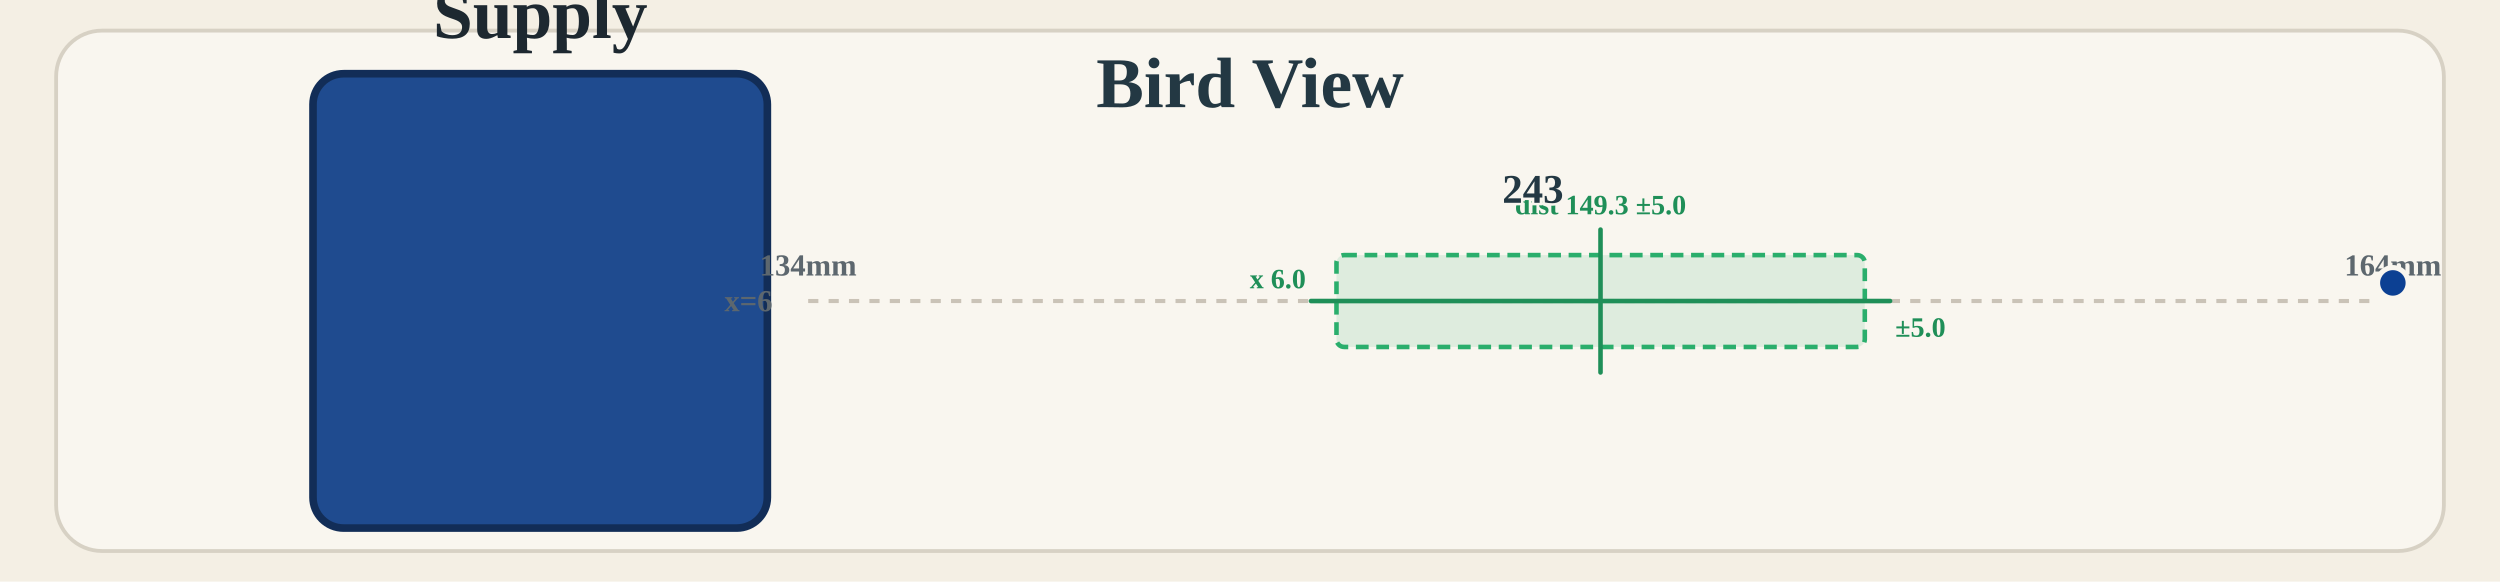
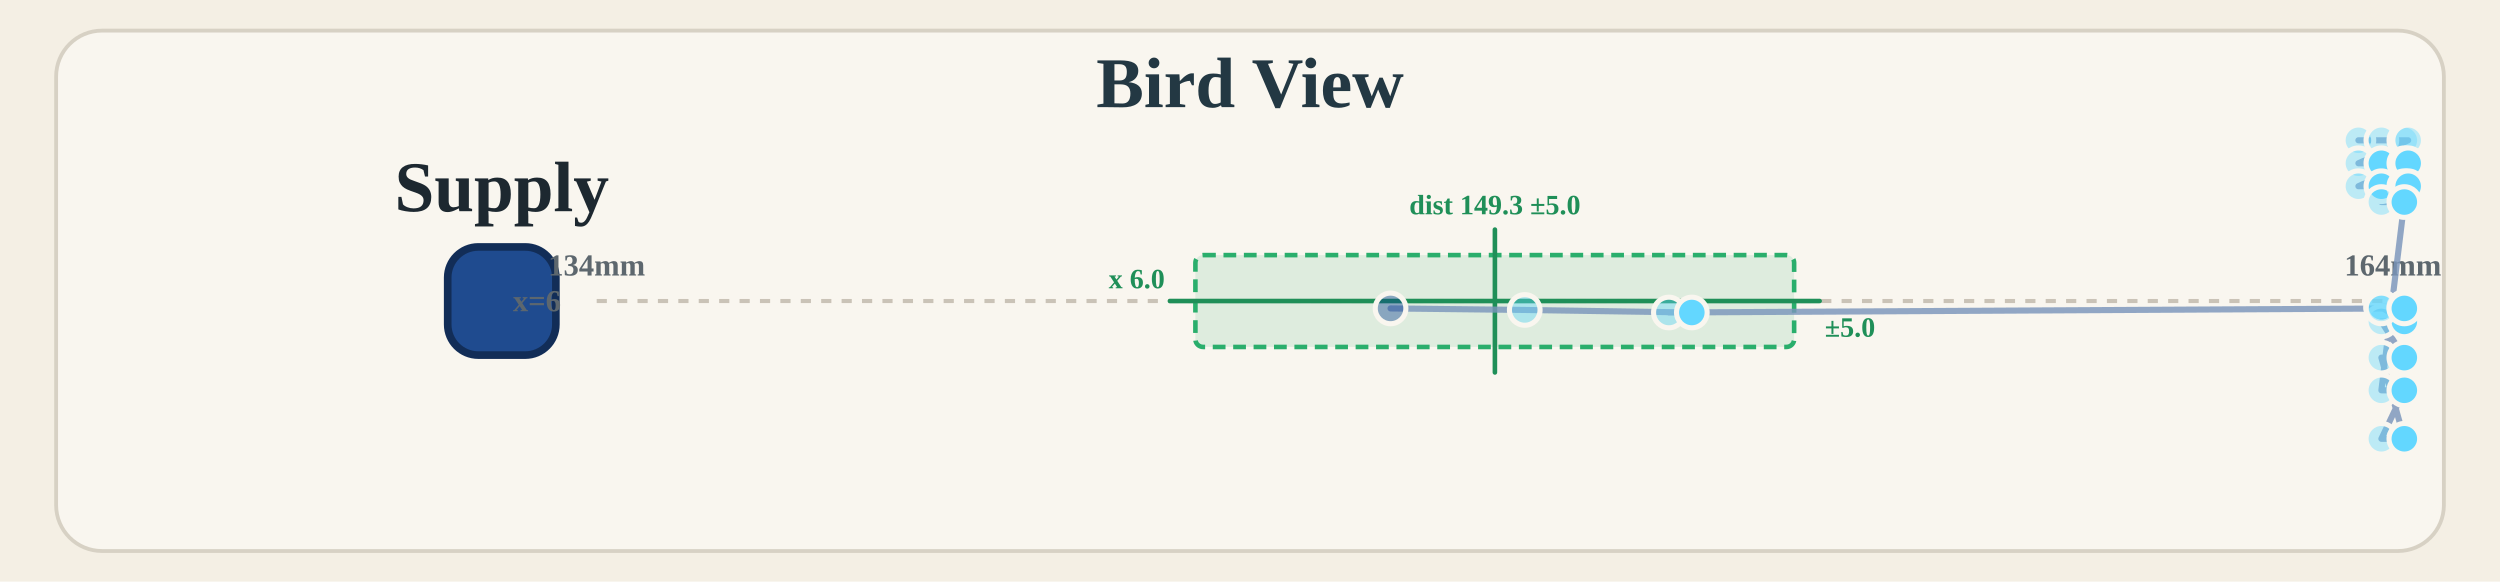
<svg xmlns="http://www.w3.org/2000/svg" width="980" height="228" viewBox="0 0 980 228">
  <rect width="100%" height="100%" fill="#f4efe4" />
  <rect x="22" y="12" width="936" height="204" rx="18" fill="#f9f6ef" stroke="#d7d1c4" stroke-width="1.5" />
  <text x="490.0" y="42.0" text-anchor="middle" font-size="28" font-weight="900" fill="#233843">Bird View</text>
-   <rect x="122.7" y="28.9" width="178.1" height="178.1" fill="#1f4b8f" stroke="#122d57" stroke-width="3" rx="12.0" />
-   <text x="211.8" y="14.9" text-anchor="middle" font-size="28" font-weight="600" fill="#1d2830">Supply</text>
-   <line x1="316.8" y1="118.0" x2="938.0" y2="118.0" stroke="#b7aea0" stroke-width="1.6" stroke-dasharray="4 4" opacity="0.7" />
-   <text x="316.8" y="108.0" text-anchor="middle" font-size="12" font-weight="600" fill="#5d676e">134mm</text>
+   <rect x="175.5" y="96.8" width="42.4" height="42.4" fill="#1f4b8f" stroke="#122d57" stroke-width="3" rx="12.0" />
+   <text x="196.7" y="82.8" text-anchor="middle" font-size="28" font-weight="600" fill="#1d2830">Supply</text>
+   <line x1="233.9" y1="118.0" x2="938.0" y2="118.0" stroke="#b7aea0" stroke-width="1.6" stroke-dasharray="4 4" opacity="0.7" />
+   <text x="233.9" y="108.0" text-anchor="middle" font-size="12" font-weight="600" fill="#5d676e">134mm</text>
  <text x="938.0" y="108.0" text-anchor="middle" font-size="12" font-weight="600" fill="#5d676e">164mm</text>
-   <text x="302.8" y="122.0" text-anchor="end" font-size="12" font-weight="700" fill="#5d676e">x=6</text>
-   <rect x="523.9" y="100.0" width="207.1" height="36.0" fill="#2aae6c" fill-opacity="0.13" stroke="#2aae6c" stroke-width="1.8" stroke-dasharray="5 3" rx="3" />
-   <line x1="627.4" y1="90.0" x2="627.4" y2="146.0" stroke="#1f8f58" stroke-width="1.8" stroke-linecap="round" />
-   <line x1="513.9" y1="118.0" x2="740.9" y2="118.0" stroke="#1f8f58" stroke-width="1.8" stroke-linecap="round" />
-   <text x="627.4" y="84.0" text-anchor="middle" font-size="11" font-weight="800" fill="#1f8f58">dist 149.3 ±5.0</text>
-   <text x="511.9" y="113.0" text-anchor="end" font-size="11" font-weight="800" fill="#1f8f58">x 6.0</text>
-   <text x="742.9" y="132.0" text-anchor="start" font-size="11" font-weight="700" fill="#1f8f58">±5.0</text>
-   <polyline class="step-history-path" points="938.0,115.3 938.0,114.9 938.0,113.5 938.0,112.4 938.0,111.5 938.0,110.9" fill="none" stroke="#7a95bb" stroke-width="2.4" stroke-linecap="round" stroke-linejoin="round" opacity="0.82" />
-   <circle class="step-history-dot" data-trend="unknown" data-entry="{&quot;view&quot;: &quot;bird&quot;, &quot;idx&quot;: 0, &quot;dist&quot;: 250.2, &quot;x&quot;: 6.77, &quot;y&quot;: 9.17, &quot;act&quot;: null, &quot;score&quot;: null, &quot;note&quot;: &quot;[ACT] F 50% (pwm=178, power=0.648, 277ms)&quot;, &quot;trend&quot;: &quot;unknown&quot;}" cx="938.0" cy="115.3" r="6.0" fill="#63d7ff" fill-opacity="0.98" stroke="#f9f6ef" stroke-width="2" style="cursor:pointer" />
-   <circle class="step-history-dot" data-trend="closer" data-entry="{&quot;view&quot;: &quot;bird&quot;, &quot;idx&quot;: 1, &quot;dist&quot;: 248.8, &quot;x&quot;: 6.9, &quot;y&quot;: 9.17, &quot;act&quot;: null, &quot;score&quot;: null, &quot;note&quot;: &quot;[ACT] F 50% (pwm=178, power=0.648, 277ms)&quot;, &quot;trend&quot;: &quot;closer&quot;}" cx="938.0" cy="114.9" r="6.0" fill="#63d7ff" fill-opacity="0.98" stroke="#f9f6ef" stroke-width="2" style="cursor:pointer" />
-   <circle class="step-history-dot" data-trend="closer" data-entry="{&quot;view&quot;: &quot;bird&quot;, &quot;idx&quot;: 2, &quot;dist&quot;: 247.2, &quot;x&quot;: 7.29, &quot;y&quot;: 9.17, &quot;act&quot;: null, &quot;score&quot;: null, &quot;note&quot;: &quot;[ACT] F 50% (pwm=178, power=0.648, 277ms)&quot;, &quot;trend&quot;: &quot;closer&quot;}" cx="938.0" cy="113.5" r="6.0" fill="#63d7ff" fill-opacity="0.98" stroke="#f9f6ef" stroke-width="2" style="cursor:pointer" />
-   <circle class="step-history-dot" data-trend="closer" data-entry="{&quot;view&quot;: &quot;bird&quot;, &quot;idx&quot;: 3, &quot;dist&quot;: 245.7, &quot;x&quot;: 7.58, &quot;y&quot;: 9.18, &quot;act&quot;: null, &quot;score&quot;: null, &quot;note&quot;: &quot;[ACT] F 50% (pwm=178, power=0.648, 277ms)&quot;, &quot;trend&quot;: &quot;closer&quot;}" cx="938.0" cy="112.4" r="6.0" fill="#63d7ff" fill-opacity="0.98" stroke="#f9f6ef" stroke-width="2" style="cursor:pointer" />
-   <circle class="step-history-dot" data-trend="closer" data-entry="{&quot;view&quot;: &quot;bird&quot;, &quot;idx&quot;: 4, &quot;dist&quot;: 244.3, &quot;x&quot;: 7.83, &quot;y&quot;: 9.18, &quot;act&quot;: null, &quot;score&quot;: null, &quot;note&quot;: &quot;[ACT] F 50% (pwm=178, power=0.648, 277ms)&quot;, &quot;trend&quot;: &quot;closer&quot;}" cx="938.0" cy="111.5" r="6.0" fill="#63d7ff" fill-opacity="0.98" stroke="#f9f6ef" stroke-width="2" style="cursor:pointer" />
-   <circle class="step-history-dot" data-trend="closer" data-entry="{&quot;view&quot;: &quot;bird&quot;, &quot;idx&quot;: 5, &quot;dist&quot;: 242.9, &quot;x&quot;: 8.0, &quot;y&quot;: 9.18, &quot;act&quot;: null, &quot;score&quot;: null, &quot;note&quot;: &quot;[ACT] F 50% (pwm=178, power=0.648, 277ms)&quot;, &quot;trend&quot;: &quot;closer&quot;}" cx="938.0" cy="110.9" r="6.0" fill="#0b3d91" fill-opacity="0.98" stroke="#f9f6ef" stroke-width="2" style="cursor:pointer" />
-   <text x="600.9" y="79.5" text-anchor="middle" font-size="16" font-weight="600" fill="#233843" stroke="#f9f6ef" stroke-width="2" paint-order="stroke">243</text>
+   <text x="219.9" y="122.0" text-anchor="end" font-size="12" font-weight="700" fill="#5d676e">x=6</text>
+   <rect x="468.6" y="100.0" width="234.7" height="36.0" fill="#2aae6c" fill-opacity="0.13" stroke="#2aae6c" stroke-width="1.8" stroke-dasharray="5 3" rx="3" />
+   <line x1="586.0" y1="90.0" x2="586.0" y2="146.0" stroke="#1f8f58" stroke-width="1.8" stroke-linecap="round" />
+   <line x1="458.6" y1="118.0" x2="713.3" y2="118.0" stroke="#1f8f58" stroke-width="1.8" stroke-linecap="round" />
+   <text x="586.0" y="84.0" text-anchor="middle" font-size="11" font-weight="800" fill="#1f8f58">dist 149.3 ±5.0</text>
+   <text x="456.6" y="113.0" text-anchor="end" font-size="11" font-weight="800" fill="#1f8f58">x 6.0</text>
+   <text x="715.3" y="132.0" text-anchor="start" font-size="11" font-weight="700" fill="#1f8f58">±5.0</text>
+   <polyline class="step-history-path" points="924.5,55.0 933.5,55.0 942.5,55.0 944.0,55.0 924.5,64.0 933.5,64.0 942.5,64.0 944.0,64.0 924.5,73.0 933.5,73.0 942.5,73.0 944.0,73.0 933.5,79.2 942.5,79.2 933.5,153.0 942.5,153.0 933.5,172.0 942.5,172.0 933.5,140.2 942.5,140.2 933.5,126.0 942.5,126.0 933.5,120.5 942.5,120.5 933.5,120.3 942.5,120.3 933.5,120.9 942.5,120.9 654.2,122.5 663.2,122.5 597.7,121.5 545.1,120.9" fill="none" stroke="#7a95bb" stroke-width="2.4" stroke-linecap="round" stroke-linejoin="round" opacity="0.82" />
+   <circle class="step-history-dot" data-trend="unknown" data-entry="{&quot;view&quot;: &quot;bird&quot;, &quot;idx&quot;: 0, &quot;dist&quot;: 326.3, &quot;x&quot;: 73.99, &quot;y&quot;: 2.76, &quot;act&quot;: null, &quot;score&quot;: null, &quot;note&quot;: null, &quot;trend&quot;: &quot;unknown&quot;}" cx="924.5" cy="55.0" r="6.0" fill="#63d7ff" fill-opacity="0.4" stroke="#f9f6ef" stroke-width="2" style="cursor:pointer" />
+   <circle class="step-history-dot" data-trend="further" data-entry="{&quot;view&quot;: &quot;bird&quot;, &quot;idx&quot;: 1, &quot;dist&quot;: 327.1, &quot;x&quot;: 73.97, &quot;y&quot;: 2.76, &quot;act&quot;: null, &quot;score&quot;: null, &quot;note&quot;: null, &quot;trend&quot;: &quot;further&quot;}" cx="933.5" cy="55.0" r="6.0" fill="#63d7ff" fill-opacity="0.4" stroke="#f9f6ef" stroke-width="2" style="cursor:pointer" />
+   <circle class="step-history-dot" data-trend="neutral" data-entry="{&quot;view&quot;: &quot;bird&quot;, &quot;idx&quot;: 2, &quot;dist&quot;: 327.4, &quot;x&quot;: 73.97, &quot;y&quot;: 2.76, &quot;act&quot;: null, &quot;score&quot;: null, &quot;note&quot;: null, &quot;trend&quot;: &quot;neutral&quot;}" cx="942.5" cy="55.0" r="6.0" fill="#63d7ff" fill-opacity="0.4" stroke="#f9f6ef" stroke-width="2" style="cursor:pointer" />
+   <circle class="step-history-dot" data-trend="neutral" data-entry="{&quot;view&quot;: &quot;bird&quot;, &quot;idx&quot;: 3, &quot;dist&quot;: 327.1, &quot;x&quot;: 73.99, &quot;y&quot;: 2.76, &quot;act&quot;: null, &quot;score&quot;: null, &quot;note&quot;: null, &quot;trend&quot;: &quot;neutral&quot;}" cx="944.0" cy="55.0" r="6.0" fill="#63d7ff" fill-opacity="0.4" stroke="#f9f6ef" stroke-width="2" style="cursor:pointer" />
+   <circle class="step-history-dot" data-trend="closer" data-entry="{&quot;view&quot;: &quot;bird&quot;, &quot;idx&quot;: 4, &quot;dist&quot;: 322.2, &quot;x&quot;: 70.34, &quot;y&quot;: 2.8, &quot;act&quot;: null, &quot;score&quot;: null, &quot;note&quot;: null, &quot;trend&quot;: &quot;closer&quot;}" cx="924.5" cy="64.0" r="6.0" fill="#63d7ff" fill-opacity="0.4" stroke="#f9f6ef" stroke-width="2" style="cursor:pointer" />
+   <circle class="step-history-dot" data-trend="neutral" data-entry="{&quot;view&quot;: &quot;bird&quot;, &quot;idx&quot;: 5, &quot;dist&quot;: 322.2, &quot;x&quot;: 70.34, &quot;y&quot;: 2.8, &quot;act&quot;: &quot;F 100% (pwm=198, power=0.740, 400ms, FWD+LEFT-CURVE | Matching curve: forwardLeft_backRight fwd trial 10 (x_gap_ref=13.452mm); Turning L_motor at 1 power (B) and R_motor at 199 power (F) for 400ms to close dist +177.4mm and x_axis +67.9mm.)&quot;, &quot;score&quot;: 100, &quot;note&quot;: &quot;FWD+LEFT-CURVE | Matching curve: forwardLeft_backRight fwd trial 10 (x_gap_ref=13.452mm); Turning L_motor at 1 power (B) and R_motor at 199 power (F) for 400ms to close dist +177.4mm and x_axis +67.9mm.&quot;, &quot;trend&quot;: &quot;neutral&quot;}" cx="933.5" cy="64.0" r="6.0" fill="#63d7ff" fill-opacity="1.0" stroke="#f9f6ef" stroke-width="2" style="cursor:pointer" />
+   <circle class="step-history-dot" data-trend="closer" data-entry="{&quot;view&quot;: &quot;bird&quot;, &quot;idx&quot;: 6, &quot;dist&quot;: 306.0, &quot;x&quot;: 59.38, &quot;y&quot;: 2.84, &quot;act&quot;: &quot;F 100% (pwm=198, power=0.740, 400ms, FWD+LEFT-CURVE | Matching curve: forwardLeft_backRight fwd trial 10 (x_gap_ref=13.452mm); Turning L_motor at 1 power (B) and R_motor at 199 power (F) for 400ms to close dist +177.4mm and x_axis +67.9mm.)&quot;, &quot;score&quot;: 100, &quot;note&quot;: &quot;FWD+LEFT-CURVE | Matching curve: forwardLeft_backRight fwd trial 10 (x_gap_ref=13.452mm); Turning L_motor at 1 power (B) and R_motor at 199 power (F) for 400ms to close dist +177.4mm and x_axis +67.9mm.&quot;, &quot;trend&quot;: &quot;closer&quot;}" cx="942.5" cy="64.0" r="6.0" fill="#63d7ff" fill-opacity="0.4" stroke="#f9f6ef" stroke-width="2" style="cursor:pointer" />
+   <circle class="step-history-dot" data-trend="neutral" data-entry="{&quot;view&quot;: &quot;bird&quot;, &quot;idx&quot;: 7, &quot;dist&quot;: 306.0, &quot;x&quot;: 59.38, &quot;y&quot;: 2.84, &quot;act&quot;: &quot;F 100% (pwm=198, power=0.740, 400ms, FWD+LEFT-CURVE | Matching curve: forwardLeft_backRight fwd trial 10 (x_gap_ref=13.452mm); Turning L_motor at 1 power (B) and R_motor at 199 power (F) for 400ms to close dist +174.1mm and x_axis +65.5mm.)&quot;, &quot;score&quot;: 100, &quot;note&quot;: &quot;FWD+LEFT-CURVE | Matching curve: forwardLeft_backRight fwd trial 10 (x_gap_ref=13.452mm); Turning L_motor at 1 power (B) and R_motor at 199 power (F) for 400ms to close dist +174.1mm and x_axis +65.5mm.&quot;, &quot;trend&quot;: &quot;neutral&quot;}" cx="944.0" cy="64.0" r="6.0" fill="#63d7ff" fill-opacity="1.0" stroke="#f9f6ef" stroke-width="2" style="cursor:pointer" />
+   <circle class="step-history-dot" data-trend="closer" data-entry="{&quot;view&quot;: &quot;bird&quot;, &quot;idx&quot;: 8, &quot;dist&quot;: 286.0, &quot;x&quot;: 48.22, &quot;y&quot;: 2.89, &quot;act&quot;: &quot;F 100% (pwm=198, power=0.740, 400ms, FWD+LEFT-CURVE | Matching curve: forwardLeft_backRight fwd trial 10 (x_gap_ref=13.452mm); Turning L_motor at 1 power (B) and R_motor at 199 power (F) for 400ms to close dist +174.1mm and x_axis +65.5mm.)&quot;, &quot;score&quot;: 100, &quot;note&quot;: &quot;FWD+LEFT-CURVE | Matching curve: forwardLeft_backRight fwd trial 10 (x_gap_ref=13.452mm); Turning L_motor at 1 power (B) and R_motor at 199 power (F) for 400ms to close dist +174.1mm and x_axis +65.5mm.&quot;, &quot;trend&quot;: &quot;closer&quot;}" cx="924.5" cy="73.0" r="6.0" fill="#63d7ff" fill-opacity="0.4" stroke="#f9f6ef" stroke-width="2" style="cursor:pointer" />
+   <circle class="step-history-dot" data-trend="neutral" data-entry="{&quot;view&quot;: &quot;bird&quot;, &quot;idx&quot;: 9, &quot;dist&quot;: 286.0, &quot;x&quot;: 48.22, &quot;y&quot;: 2.89, &quot;act&quot;: &quot;F 100% (pwm=198, power=0.740, 400ms, FWD+LEFT-CURVE | Matching curve: forwardLeft_backRight fwd trial 10 (x_gap_ref=13.452mm); Turning L_motor at 1 power (B) and R_motor at 199 power (F) for 400ms to close dist +158.8mm and x_axis +54.5mm.)&quot;, &quot;score&quot;: 100, &quot;note&quot;: &quot;FWD+LEFT-CURVE | Matching curve: forwardLeft_backRight fwd trial 10 (x_gap_ref=13.452mm); Turning L_motor at 1 power (B) and R_motor at 199 power (F) for 400ms to close dist +158.8mm and x_axis +54.5mm.&quot;, &quot;trend&quot;: &quot;neutral&quot;}" cx="933.5" cy="73.0" r="6.0" fill="#63d7ff" fill-opacity="1.0" stroke="#f9f6ef" stroke-width="2" style="cursor:pointer" />
+   <circle class="step-history-dot" data-trend="closer" data-entry="{&quot;view&quot;: &quot;bird&quot;, &quot;idx&quot;: 10, &quot;dist&quot;: 266.3, &quot;x&quot;: 34.15, &quot;y&quot;: 3.06, &quot;act&quot;: &quot;F 100% (pwm=198, power=0.740, 400ms, FWD+LEFT-CURVE | Matching curve: forwardLeft_backRight fwd trial 10 (x_gap_ref=13.452mm); Turning L_motor at 1 power (B) and R_motor at 199 power (F) for 400ms to close dist +158.8mm and x_axis +54.5mm.)&quot;, &quot;score&quot;: 100, &quot;note&quot;: &quot;FWD+LEFT-CURVE | Matching curve: forwardLeft_backRight fwd trial 10 (x_gap_ref=13.452mm); Turning L_motor at 1 power (B) and R_motor at 199 power (F) for 400ms to close dist +158.8mm and x_axis +54.5mm.&quot;, &quot;trend&quot;: &quot;closer&quot;}" cx="942.5" cy="73.0" r="6.0" fill="#63d7ff" fill-opacity="0.4" stroke="#f9f6ef" stroke-width="2" style="cursor:pointer" />
+   <circle class="step-history-dot" data-trend="neutral" data-entry="{&quot;view&quot;: &quot;bird&quot;, &quot;idx&quot;: 11, &quot;dist&quot;: 266.3, &quot;x&quot;: 34.15, &quot;y&quot;: 3.06, &quot;act&quot;: &quot;F 100% (pwm=198, power=0.740, 400ms, FWD+LEFT-CURVE | Matching curve: forwardLeft_backRight fwd trial 10 (x_gap_ref=13.452mm); Turning L_motor at 1 power (B) and R_motor at 199 power (F) for 400ms to close dist +138.9mm and x_axis +43.5mm.)&quot;, &quot;score&quot;: 100, &quot;note&quot;: &quot;FWD+LEFT-CURVE | Matching curve: forwardLeft_backRight fwd trial 10 (x_gap_ref=13.452mm); Turning L_motor at 1 power (B) and R_motor at 199 power (F) for 400ms to close dist +138.9mm and x_axis +43.5mm.&quot;, &quot;trend&quot;: &quot;neutral&quot;}" cx="944.0" cy="73.0" r="6.0" fill="#63d7ff" fill-opacity="1.0" stroke="#f9f6ef" stroke-width="2" style="cursor:pointer" />
+   <circle class="step-history-dot" data-trend="closer" data-entry="{&quot;view&quot;: &quot;bird&quot;, &quot;idx&quot;: 12, &quot;dist&quot;: 246.9, &quot;x&quot;: 16.82, &quot;y&quot;: 3.24, &quot;act&quot;: &quot;F 100% (pwm=198, power=0.740, 400ms, FWD+LEFT-CURVE | Matching curve: forwardLeft_backRight fwd trial 10 (x_gap_ref=13.452mm); Turning L_motor at 1 power (B) and R_motor at 199 power (F) for 400ms to close dist +138.9mm and x_axis +43.5mm.)&quot;, &quot;score&quot;: 100, &quot;note&quot;: &quot;FWD+LEFT-CURVE | Matching curve: forwardLeft_backRight fwd trial 10 (x_gap_ref=13.452mm); Turning L_motor at 1 power (B) and R_motor at 199 power (F) for 400ms to close dist +138.9mm and x_axis +43.5mm.&quot;, &quot;trend&quot;: &quot;closer&quot;}" cx="933.5" cy="79.2" r="6.0" fill="#63d7ff" fill-opacity="0.4" stroke="#f9f6ef" stroke-width="2" style="cursor:pointer" />
+   <circle class="step-history-dot" data-trend="neutral" data-entry="{&quot;view&quot;: &quot;bird&quot;, &quot;idx&quot;: 13, &quot;dist&quot;: 246.9, &quot;x&quot;: 16.82, &quot;y&quot;: 3.24, &quot;act&quot;: &quot;F 50% (pwm=198, power=0.740, 400ms, FWD+LEFT-CURVE | Matching curve: forwardLeft_backRight fwd trial 10 (x_gap_ref=13.452mm); Turning L_motor at 1 power (B) and R_motor at 199 power (F) for 400ms to close dist +119.0mm and x_axis +29.8mm.)&quot;, &quot;score&quot;: 50, &quot;note&quot;: &quot;FWD+LEFT-CURVE | Matching curve: forwardLeft_backRight fwd trial 10 (x_gap_ref=13.452mm); Turning L_motor at 1 power (B) and R_motor at 199 power (F) for 400ms to close dist +119.0mm and x_axis +29.8mm.&quot;, &quot;trend&quot;: &quot;neutral&quot;}" cx="942.5" cy="79.2" r="6.0" fill="#63d7ff" fill-opacity="1.0" stroke="#f9f6ef" stroke-width="2" style="cursor:pointer" />
+   <circle class="step-history-dot" data-trend="closer" data-entry="{&quot;view&quot;: &quot;bird&quot;, &quot;idx&quot;: 14, &quot;dist&quot;: 226.7, &quot;x&quot;: -3.69, &quot;y&quot;: 3.48, &quot;act&quot;: &quot;F 50% (pwm=198, power=0.740, 400ms, FWD+LEFT-CURVE | Matching curve: forwardLeft_backRight fwd trial 10 (x_gap_ref=13.452mm); Turning L_motor at 1 power (B) and R_motor at 199 power (F) for 400ms to close dist +119.0mm and x_axis +29.8mm.)&quot;, &quot;score&quot;: 50, &quot;note&quot;: &quot;FWD+LEFT-CURVE | Matching curve: forwardLeft_backRight fwd trial 10 (x_gap_ref=13.452mm); Turning L_motor at 1 power (B) and R_motor at 199 power (F) for 400ms to close dist +119.0mm and x_axis +29.8mm.&quot;, &quot;trend&quot;: &quot;closer&quot;}" cx="933.5" cy="153.0" r="6.0" fill="#63d7ff" fill-opacity="0.4" stroke="#f9f6ef" stroke-width="2" style="cursor:pointer" />
+   <circle class="step-history-dot" data-trend="neutral" data-entry="{&quot;view&quot;: &quot;bird&quot;, &quot;idx&quot;: 15, &quot;dist&quot;: 226.7, &quot;x&quot;: -3.69, &quot;y&quot;: 3.48, &quot;act&quot;: &quot;F 50% (pwm=198, power=0.740, 372ms, FWD+LEFT-CURVE | Matching curve: forwardLeft_backRight fwd trial 9 (x_gap_ref=13.309mm); Turning L_motor at 1 power (B) and R_motor at 199 power (F) for 372ms to close dist +99.9mm and x_axis +13.1mm.)&quot;, &quot;score&quot;: 50, &quot;note&quot;: &quot;FWD+LEFT-CURVE | Matching curve: forwardLeft_backRight fwd trial 9 (x_gap_ref=13.309mm); Turning L_motor at 1 power (B) and R_motor at 199 power (F) for 372ms to close dist +99.9mm and x_axis +13.1mm.&quot;, &quot;trend&quot;: &quot;neutral&quot;}" cx="942.5" cy="153.0" r="6.0" fill="#63d7ff" fill-opacity="1.0" stroke="#f9f6ef" stroke-width="2" style="cursor:pointer" />
+   <circle class="step-history-dot" data-trend="closer" data-entry="{&quot;view&quot;: &quot;bird&quot;, &quot;idx&quot;: 16, &quot;dist&quot;: 208.0, &quot;x&quot;: -10.92, &quot;y&quot;: 3.84, &quot;act&quot;: &quot;F 50% (pwm=198, power=0.740, 372ms, FWD+LEFT-CURVE | Matching curve: forwardLeft_backRight fwd trial 9 (x_gap_ref=13.309mm); Turning L_motor at 1 power (B) and R_motor at 199 power (F) for 372ms to close dist +99.9mm and x_axis +13.1mm.)&quot;, &quot;score&quot;: 50, &quot;note&quot;: &quot;FWD+LEFT-CURVE | Matching curve: forwardLeft_backRight fwd trial 9 (x_gap_ref=13.309mm); Turning L_motor at 1 power (B) and R_motor at 199 power (F) for 372ms to close dist +99.9mm and x_axis +13.1mm.&quot;, &quot;trend&quot;: &quot;closer&quot;}" cx="933.5" cy="172.0" r="6.0" fill="#63d7ff" fill-opacity="0.4" stroke="#f9f6ef" stroke-width="2" style="cursor:pointer" />
+   <circle class="step-history-dot" data-trend="neutral" data-entry="{&quot;view&quot;: &quot;bird&quot;, &quot;idx&quot;: 17, &quot;dist&quot;: 208.0, &quot;x&quot;: -10.92, &quot;y&quot;: 3.84, &quot;act&quot;: &quot;F 50% (pwm=198, power=0.740, 367ms, FWD+RIGHT-CURVE | Matching curve: forwardRight_backLeft fwd trial 8 (x_gap_ref=7.163mm); Turning L_motor at 199 power (B) and R_motor at 0 power (F) for 367ms to close dist +79.6mm and x_axis -7.5mm.)&quot;, &quot;score&quot;: 50, &quot;note&quot;: &quot;FWD+RIGHT-CURVE | Matching curve: forwardRight_backLeft fwd trial 8 (x_gap_ref=7.163mm); Turning L_motor at 199 power (B) and R_motor at 0 power (F) for 367ms to close dist +79.6mm and x_axis -7.5mm.&quot;, &quot;trend&quot;: &quot;neutral&quot;}" cx="942.5" cy="172.0" r="6.0" fill="#63d7ff" fill-opacity="1.0" stroke="#f9f6ef" stroke-width="2" style="cursor:pointer" />
+   <circle class="step-history-dot" data-trend="closer" data-entry="{&quot;view&quot;: &quot;bird&quot;, &quot;idx&quot;: 18, &quot;dist&quot;: 194.8, &quot;x&quot;: -0.14, &quot;y&quot;: 4.02, &quot;act&quot;: &quot;F 50% (pwm=198, power=0.740, 367ms, FWD+RIGHT-CURVE | Matching curve: forwardRight_backLeft fwd trial 8 (x_gap_ref=7.163mm); Turning L_motor at 199 power (B) and R_motor at 0 power (F) for 367ms to close dist +79.6mm and x_axis -7.5mm.)&quot;, &quot;score&quot;: 50, &quot;note&quot;: &quot;FWD+RIGHT-CURVE | Matching curve: forwardRight_backLeft fwd trial 8 (x_gap_ref=7.163mm); Turning L_motor at 199 power (B) and R_motor at 0 power (F) for 367ms to close dist +79.6mm and x_axis -7.5mm.&quot;, &quot;trend&quot;: &quot;closer&quot;}" cx="933.5" cy="140.2" r="6.0" fill="#63d7ff" fill-opacity="0.4" stroke="#f9f6ef" stroke-width="2" style="cursor:pointer" />
+   <circle class="step-history-dot" data-trend="neutral" data-entry="{&quot;view&quot;: &quot;bird&quot;, &quot;idx&quot;: 19, &quot;dist&quot;: 194.8, &quot;x&quot;: -0.14, &quot;y&quot;: 4.02, &quot;act&quot;: &quot;F 50% (pwm=198, power=0.740, 367ms, FWD+RIGHT-CURVE | Matching curve: forwardRight_backLeft fwd trial 8 (x_gap_ref=7.163mm); Turning L_motor at 199 power (B) and R_motor at 0 power (F) for 367ms to close dist +60.6mm and x_axis -18.6mm.)&quot;, &quot;score&quot;: 50, &quot;note&quot;: &quot;FWD+RIGHT-CURVE | Matching curve: forwardRight_backLeft fwd trial 8 (x_gap_ref=7.163mm); Turning L_motor at 199 power (B) and R_motor at 0 power (F) for 367ms to close dist +60.6mm and x_axis -18.6mm.&quot;, &quot;trend&quot;: &quot;neutral&quot;}" cx="942.5" cy="140.2" r="6.0" fill="#63d7ff" fill-opacity="1.0" stroke="#f9f6ef" stroke-width="2" style="cursor:pointer" />
+   <circle class="step-history-dot" data-trend="closer" data-entry="{&quot;view&quot;: &quot;bird&quot;, &quot;idx&quot;: 20, &quot;dist&quot;: 190.1, &quot;x&quot;: 3.81, &quot;y&quot;: 4.1, &quot;act&quot;: &quot;F 50% (pwm=198, power=0.740, 367ms, FWD+RIGHT-CURVE | Matching curve: forwardRight_backLeft fwd trial 8 (x_gap_ref=7.163mm); Turning L_motor at 199 power (B) and R_motor at 0 power (F) for 367ms to close dist +60.6mm and x_axis -18.6mm.)&quot;, &quot;score&quot;: 50, &quot;note&quot;: &quot;FWD+RIGHT-CURVE | Matching curve: forwardRight_backLeft fwd trial 8 (x_gap_ref=7.163mm); Turning L_motor at 199 power (B) and R_motor at 0 power (F) for 367ms to close dist +60.6mm and x_axis -18.6mm.&quot;, &quot;trend&quot;: &quot;closer&quot;}" cx="933.5" cy="126.0" r="6.0" fill="#63d7ff" fill-opacity="0.4" stroke="#f9f6ef" stroke-width="2" style="cursor:pointer" />
+   <circle class="step-history-dot" data-trend="neutral" data-entry="{&quot;view&quot;: &quot;bird&quot;, &quot;idx&quot;: 21, &quot;dist&quot;: 190.1, &quot;x&quot;: 3.81, &quot;y&quot;: 4.1, &quot;act&quot;: &quot;F 50% (pwm=198, power=0.740, 367ms, FWD+RIGHT-CURVE | Matching curve: forwardRight_backLeft fwd trial 8 (x_gap_ref=7.163mm); Turning L_motor at 199 power (B) and R_motor at 0 power (F) for 367ms to close dist +46.2mm and x_axis -6.7mm.)&quot;, &quot;score&quot;: 50, &quot;note&quot;: &quot;FWD+RIGHT-CURVE | Matching curve: forwardRight_backLeft fwd trial 8 (x_gap_ref=7.163mm); Turning L_motor at 199 power (B) and R_motor at 0 power (F) for 367ms to close dist +46.2mm and x_axis -6.7mm.&quot;, &quot;trend&quot;: &quot;neutral&quot;}" cx="942.5" cy="126.0" r="6.0" fill="#63d7ff" fill-opacity="1.0" stroke="#f9f6ef" stroke-width="2" style="cursor:pointer" />
+   <circle class="step-history-dot" data-trend="closer" data-entry="{&quot;view&quot;: &quot;bird&quot;, &quot;idx&quot;: 22, &quot;dist&quot;: 187.0, &quot;x&quot;: 5.34, &quot;y&quot;: 4.16, &quot;act&quot;: &quot;F 50% (pwm=198, power=0.740, 367ms, FWD+RIGHT-CURVE | Matching curve: forwardRight_backLeft fwd trial 8 (x_gap_ref=7.163mm); Turning L_motor at 199 power (B) and R_motor at 0 power (F) for 367ms to close dist +46.2mm and x_axis -6.7mm.)&quot;, &quot;score&quot;: 50, &quot;note&quot;: &quot;FWD+RIGHT-CURVE | Matching curve: forwardRight_backLeft fwd trial 8 (x_gap_ref=7.163mm); Turning L_motor at 199 power (B) and R_motor at 0 power (F) for 367ms to close dist +46.2mm and x_axis -6.7mm.&quot;, &quot;trend&quot;: &quot;closer&quot;}" cx="933.5" cy="120.5" r="6.0" fill="#63d7ff" fill-opacity="0.4" stroke="#f9f6ef" stroke-width="2" style="cursor:pointer" />
+   <circle class="step-history-dot" data-trend="neutral" data-entry="{&quot;view&quot;: &quot;bird&quot;, &quot;idx&quot;: 23, &quot;dist&quot;: 187.0, &quot;x&quot;: 5.34, &quot;y&quot;: 4.16, &quot;act&quot;: &quot;F 40% (pwm=163, power=0.580, 275ms)&quot;, &quot;score&quot;: 40, &quot;note&quot;: null, &quot;trend&quot;: &quot;neutral&quot;}" cx="942.5" cy="120.5" r="6.0" fill="#63d7ff" fill-opacity="1.0" stroke="#f9f6ef" stroke-width="2" style="cursor:pointer" />
+   <circle class="step-history-dot" data-trend="closer" data-entry="{&quot;view&quot;: &quot;bird&quot;, &quot;idx&quot;: 24, &quot;dist&quot;: 178.6, &quot;x&quot;: 5.38, &quot;y&quot;: 4.39, &quot;act&quot;: &quot;F 40% (pwm=163, power=0.580, 275ms)&quot;, &quot;score&quot;: 40, &quot;note&quot;: null, &quot;trend&quot;: &quot;closer&quot;}" cx="933.5" cy="120.3" r="6.0" fill="#63d7ff" fill-opacity="0.4" stroke="#f9f6ef" stroke-width="2" style="cursor:pointer" />
+   <circle class="step-history-dot" data-trend="neutral" data-entry="{&quot;view&quot;: &quot;bird&quot;, &quot;idx&quot;: 25, &quot;dist&quot;: 178.6, &quot;x&quot;: 5.38, &quot;y&quot;: 4.39, &quot;act&quot;: &quot;F 40% (pwm=163, power=0.580, 275ms)&quot;, &quot;score&quot;: 40, &quot;note&quot;: null, &quot;trend&quot;: &quot;neutral&quot;}" cx="942.5" cy="120.3" r="6.0" fill="#63d7ff" fill-opacity="1.0" stroke="#f9f6ef" stroke-width="2" style="cursor:pointer" />
+   <circle class="step-history-dot" data-trend="closer" data-entry="{&quot;view&quot;: &quot;bird&quot;, &quot;idx&quot;: 26, &quot;dist&quot;: 167.0, &quot;x&quot;: 5.22, &quot;y&quot;: 4.6, &quot;act&quot;: &quot;F 40% (pwm=163, power=0.580, 275ms)&quot;, &quot;score&quot;: 40, &quot;note&quot;: null, &quot;trend&quot;: &quot;closer&quot;}" cx="933.5" cy="120.9" r="6.0" fill="#63d7ff" fill-opacity="0.4" stroke="#f9f6ef" stroke-width="2" style="cursor:pointer" />
+   <circle class="step-history-dot" data-trend="neutral" data-entry="{&quot;view&quot;: &quot;bird&quot;, &quot;idx&quot;: 27, &quot;dist&quot;: 167.0, &quot;x&quot;: 5.22, &quot;y&quot;: 4.6, &quot;act&quot;: &quot;F 40% (pwm=163, power=0.580, 275ms)&quot;, &quot;score&quot;: 40, &quot;note&quot;: null, &quot;trend&quot;: &quot;neutral&quot;}" cx="942.5" cy="120.9" r="6.0" fill="#63d7ff" fill-opacity="1.0" stroke="#f9f6ef" stroke-width="2" style="cursor:pointer" />
+   <circle class="step-history-dot" data-trend="closer" data-entry="{&quot;view&quot;: &quot;bird&quot;, &quot;idx&quot;: 28, &quot;dist&quot;: 152.4, &quot;x&quot;: 4.77, &quot;y&quot;: 4.87, &quot;act&quot;: &quot;F 40% (pwm=163, power=0.580, 275ms)&quot;, &quot;score&quot;: 40, &quot;note&quot;: null, &quot;trend&quot;: &quot;closer&quot;}" cx="654.2" cy="122.5" r="6.0" fill="#63d7ff" fill-opacity="0.4" stroke="#f9f6ef" stroke-width="2" style="cursor:pointer" />
+   <circle class="step-history-dot" data-trend="neutral" data-entry="{&quot;view&quot;: &quot;bird&quot;, &quot;idx&quot;: 29, &quot;dist&quot;: 152.4, &quot;x&quot;: 4.77, &quot;y&quot;: 4.87, &quot;act&quot;: &quot;F 40% (pwm=163, power=0.580, 275ms)&quot;, &quot;score&quot;: 40, &quot;note&quot;: null, &quot;trend&quot;: &quot;neutral&quot;}" cx="663.2" cy="122.5" r="6.0" fill="#63d7ff" fill-opacity="1.0" stroke="#f9f6ef" stroke-width="2" style="cursor:pointer" />
+   <circle class="step-history-dot" data-trend="closer" data-entry="{&quot;view&quot;: &quot;bird&quot;, &quot;idx&quot;: 30, &quot;dist&quot;: 149.8, &quot;x&quot;: 5.05, &quot;y&quot;: 5.12, &quot;act&quot;: &quot;F 40% (pwm=163, power=0.580, 275ms)&quot;, &quot;score&quot;: 40, &quot;note&quot;: null, &quot;trend&quot;: &quot;closer&quot;}" cx="597.7" cy="121.5" r="6.0" fill="#63d7ff" fill-opacity="0.4" stroke="#f9f6ef" stroke-width="2" style="cursor:pointer" />
+   <circle class="step-history-dot" data-trend="closer" data-entry="{&quot;view&quot;: &quot;bird&quot;, &quot;idx&quot;: 31, &quot;dist&quot;: 147.5, &quot;x&quot;: 5.22, &quot;y&quot;: 5.33, &quot;act&quot;: &quot;F 40% (pwm=163, power=0.580, 275ms)&quot;, &quot;score&quot;: 40, &quot;note&quot;: null, &quot;trend&quot;: &quot;closer&quot;}" cx="545.1" cy="120.9" r="6.0" fill="#0b3d91" fill-opacity="0.4" stroke="#f9f6ef" stroke-width="2" style="cursor:pointer" />
</svg>
